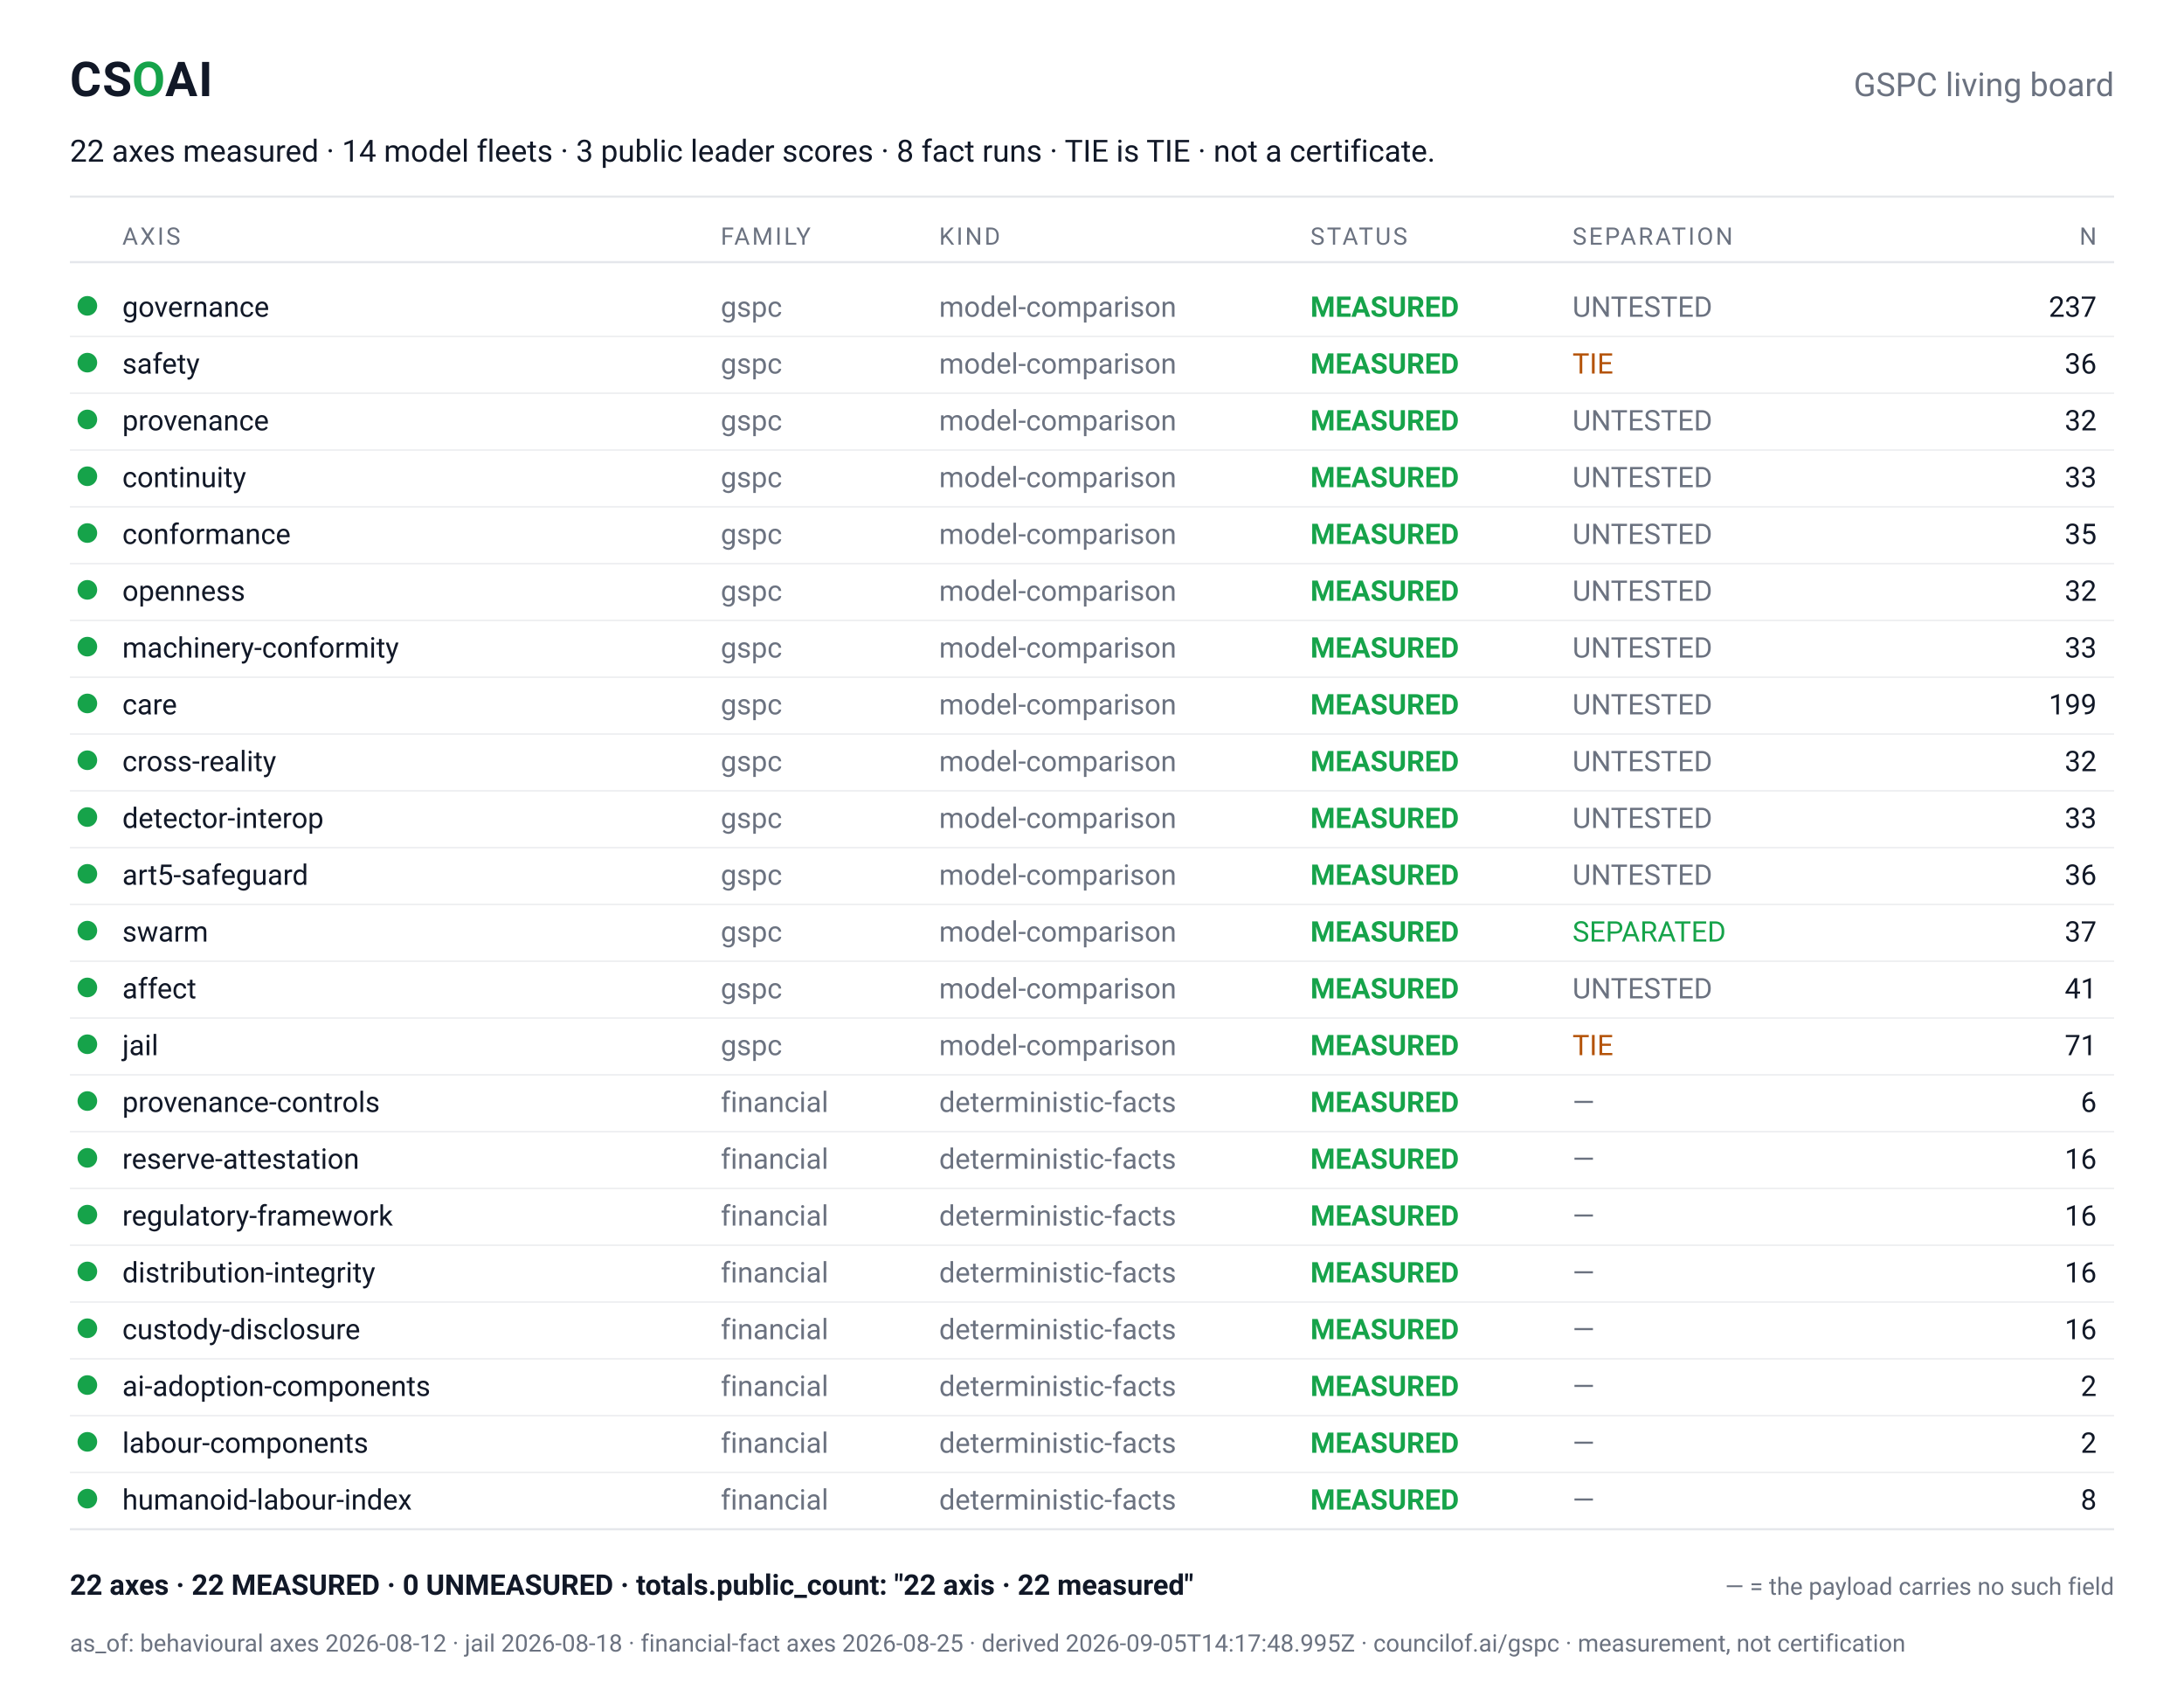
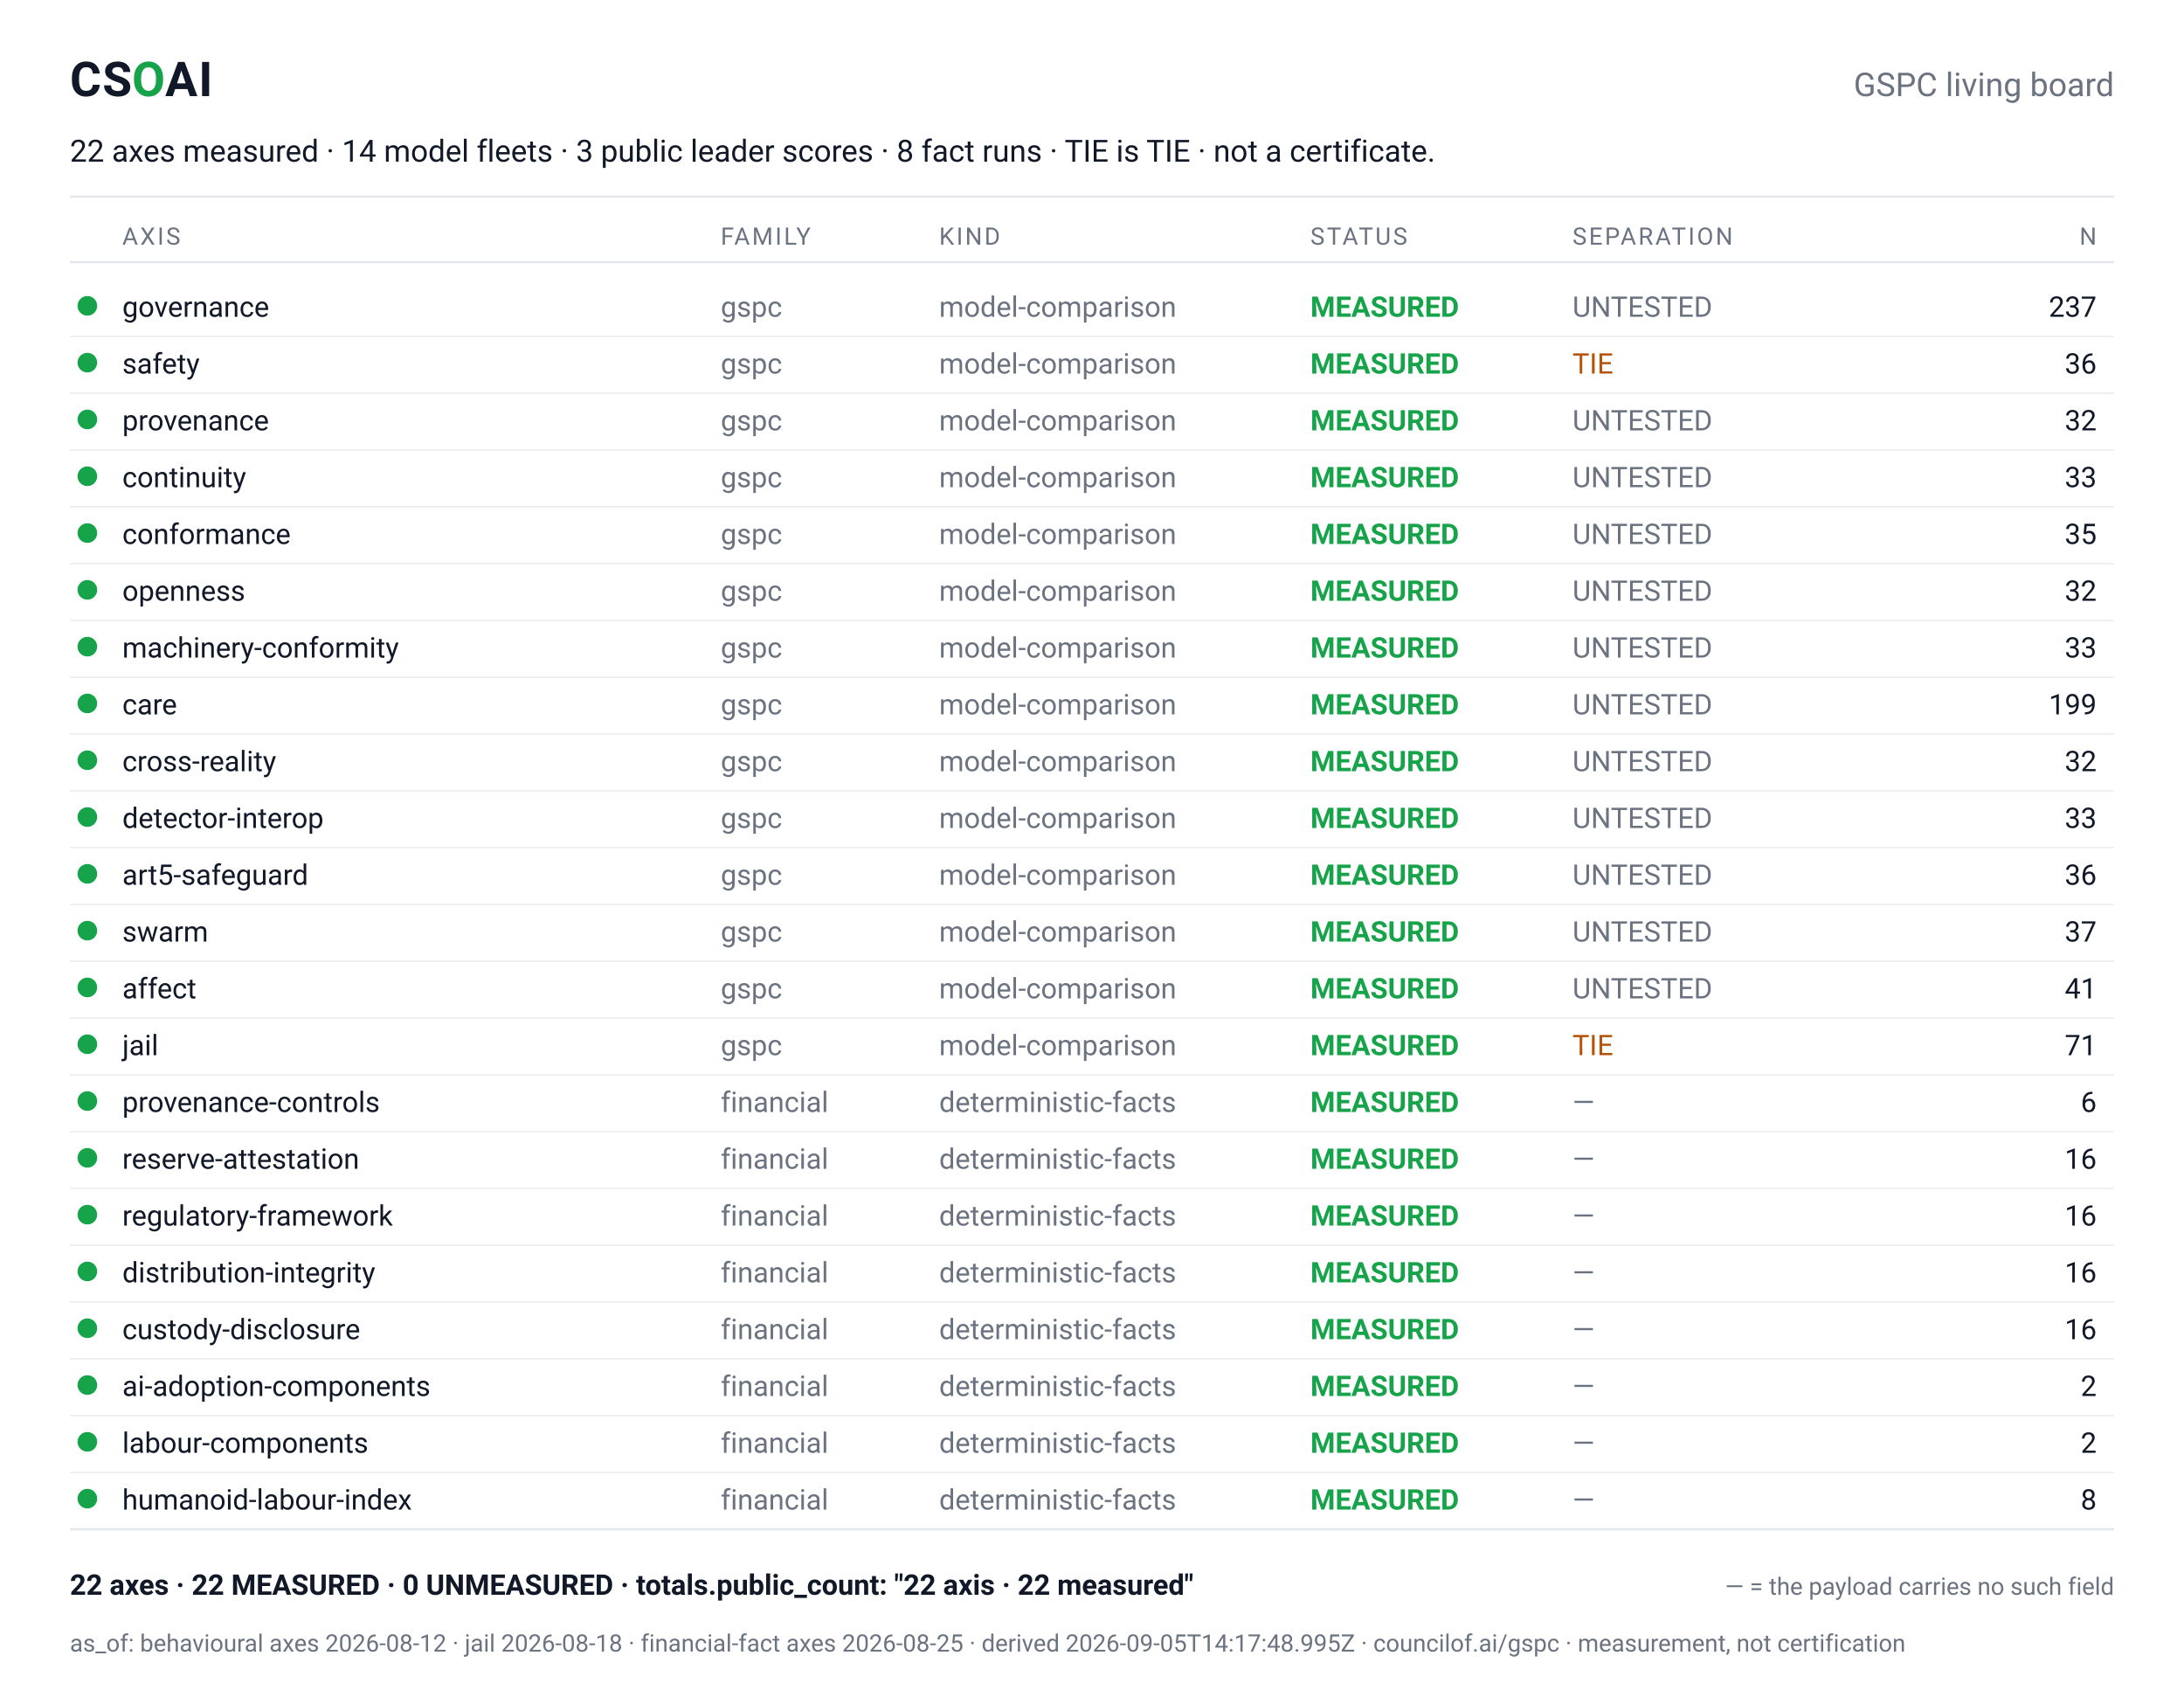
<svg xmlns="http://www.w3.org/2000/svg" width="1000" height="780" viewBox="0 0 1000 780" role="img" aria-label="GSPC living board — 22 axes measured · 14 model fleets · 3 public leader scores · 8 fact runs · TIE is TIE · not a certificate.">
  <rect width="1000" height="780" fill="#ffffff" />
  <g font-family="-apple-system, BlinkMacSystemFont, 'Segoe UI', Roboto, Helvetica, Arial, sans-serif" text-rendering="geometricPrecision">
    <text x="32" y="44" font-size="22" font-weight="600" letter-spacing="0.5" fill="#111827">CS<tspan fill="#16a34a" font-weight="700">O</tspan>AI</text>
    <text x="968" y="44" text-anchor="end" font-size="15" fill="#6b7280">GSPC living board</text>
    <text x="32" y="74" font-size="14" fill="#111827">22 axes measured · 14 model fleets · 3 public leader scores · 8 fact runs · TIE is TIE · not a certificate.</text>
    <line x1="32" y1="90" x2="968" y2="90" stroke="#e5e7eb" />
    <text x="56" y="112" font-size="11" fill="#6b7280" letter-spacing="1">AXIS</text>
    <text x="330" y="112" font-size="11" fill="#6b7280" letter-spacing="1">FAMILY</text>
    <text x="430" y="112" font-size="11" fill="#6b7280" letter-spacing="1">KIND</text>
    <text x="600" y="112" font-size="11" fill="#6b7280" letter-spacing="1">STATUS</text>
    <text x="720" y="112" font-size="11" fill="#6b7280" letter-spacing="1">SEPARATION</text>
    <text x="960" y="112" text-anchor="end" font-size="11" fill="#6b7280" letter-spacing="1">N</text>
    <line x1="32" y1="120" x2="968" y2="120" stroke="#e5e7eb" />
    <circle cx="40" cy="140" r="4.5" fill="#16a34a" />
    <text x="56" y="145" font-size="13" fill="#111827">governance</text>
    <text x="330" y="145" font-size="13" fill="#6b7280">gspc</text>
    <text x="430" y="145" font-size="13" fill="#6b7280">model-comparison</text>
    <text x="600" y="145" font-size="13" font-weight="600" fill="#16a34a">MEASURED</text>
    <text x="720" y="145" font-size="13" fill="#6b7280">UNTESTED</text>
    <text x="960" y="145" text-anchor="end" font-size="13" fill="#111827">237</text>
    <line x1="32" y1="154" x2="968" y2="154" stroke="#e5e7eb" stroke-width="0.5" />
    <circle cx="40" cy="166" r="4.5" fill="#16a34a" />
    <text x="56" y="171" font-size="13" fill="#111827">safety</text>
    <text x="330" y="171" font-size="13" fill="#6b7280">gspc</text>
    <text x="430" y="171" font-size="13" fill="#6b7280">model-comparison</text>
    <text x="600" y="171" font-size="13" font-weight="600" fill="#16a34a">MEASURED</text>
    <text x="720" y="171" font-size="13" fill="#b45309">TIE</text>
    <text x="960" y="171" text-anchor="end" font-size="13" fill="#111827">36</text>
    <line x1="32" y1="180" x2="968" y2="180" stroke="#e5e7eb" stroke-width="0.5" />
    <circle cx="40" cy="192" r="4.5" fill="#16a34a" />
    <text x="56" y="197" font-size="13" fill="#111827">provenance</text>
    <text x="330" y="197" font-size="13" fill="#6b7280">gspc</text>
    <text x="430" y="197" font-size="13" fill="#6b7280">model-comparison</text>
    <text x="600" y="197" font-size="13" font-weight="600" fill="#16a34a">MEASURED</text>
    <text x="720" y="197" font-size="13" fill="#6b7280">UNTESTED</text>
    <text x="960" y="197" text-anchor="end" font-size="13" fill="#111827">32</text>
    <line x1="32" y1="206" x2="968" y2="206" stroke="#e5e7eb" stroke-width="0.5" />
    <circle cx="40" cy="218" r="4.5" fill="#16a34a" />
    <text x="56" y="223" font-size="13" fill="#111827">continuity</text>
    <text x="330" y="223" font-size="13" fill="#6b7280">gspc</text>
    <text x="430" y="223" font-size="13" fill="#6b7280">model-comparison</text>
    <text x="600" y="223" font-size="13" font-weight="600" fill="#16a34a">MEASURED</text>
    <text x="720" y="223" font-size="13" fill="#6b7280">UNTESTED</text>
    <text x="960" y="223" text-anchor="end" font-size="13" fill="#111827">33</text>
    <line x1="32" y1="232" x2="968" y2="232" stroke="#e5e7eb" stroke-width="0.5" />
    <circle cx="40" cy="244" r="4.5" fill="#16a34a" />
    <text x="56" y="249" font-size="13" fill="#111827">conformance</text>
    <text x="330" y="249" font-size="13" fill="#6b7280">gspc</text>
    <text x="430" y="249" font-size="13" fill="#6b7280">model-comparison</text>
    <text x="600" y="249" font-size="13" font-weight="600" fill="#16a34a">MEASURED</text>
    <text x="720" y="249" font-size="13" fill="#6b7280">UNTESTED</text>
    <text x="960" y="249" text-anchor="end" font-size="13" fill="#111827">35</text>
    <line x1="32" y1="258" x2="968" y2="258" stroke="#e5e7eb" stroke-width="0.5" />
    <circle cx="40" cy="270" r="4.5" fill="#16a34a" />
    <text x="56" y="275" font-size="13" fill="#111827">openness</text>
    <text x="330" y="275" font-size="13" fill="#6b7280">gspc</text>
    <text x="430" y="275" font-size="13" fill="#6b7280">model-comparison</text>
    <text x="600" y="275" font-size="13" font-weight="600" fill="#16a34a">MEASURED</text>
    <text x="720" y="275" font-size="13" fill="#6b7280">UNTESTED</text>
    <text x="960" y="275" text-anchor="end" font-size="13" fill="#111827">32</text>
    <line x1="32" y1="284" x2="968" y2="284" stroke="#e5e7eb" stroke-width="0.5" />
    <circle cx="40" cy="296" r="4.5" fill="#16a34a" />
    <text x="56" y="301" font-size="13" fill="#111827">machinery-conformity</text>
    <text x="330" y="301" font-size="13" fill="#6b7280">gspc</text>
    <text x="430" y="301" font-size="13" fill="#6b7280">model-comparison</text>
    <text x="600" y="301" font-size="13" font-weight="600" fill="#16a34a">MEASURED</text>
    <text x="720" y="301" font-size="13" fill="#6b7280">UNTESTED</text>
    <text x="960" y="301" text-anchor="end" font-size="13" fill="#111827">33</text>
    <line x1="32" y1="310" x2="968" y2="310" stroke="#e5e7eb" stroke-width="0.5" />
    <circle cx="40" cy="322" r="4.5" fill="#16a34a" />
    <text x="56" y="327" font-size="13" fill="#111827">care</text>
    <text x="330" y="327" font-size="13" fill="#6b7280">gspc</text>
    <text x="430" y="327" font-size="13" fill="#6b7280">model-comparison</text>
    <text x="600" y="327" font-size="13" font-weight="600" fill="#16a34a">MEASURED</text>
    <text x="720" y="327" font-size="13" fill="#6b7280">UNTESTED</text>
    <text x="960" y="327" text-anchor="end" font-size="13" fill="#111827">199</text>
    <line x1="32" y1="336" x2="968" y2="336" stroke="#e5e7eb" stroke-width="0.5" />
    <circle cx="40" cy="348" r="4.5" fill="#16a34a" />
    <text x="56" y="353" font-size="13" fill="#111827">cross-reality</text>
    <text x="330" y="353" font-size="13" fill="#6b7280">gspc</text>
    <text x="430" y="353" font-size="13" fill="#6b7280">model-comparison</text>
    <text x="600" y="353" font-size="13" font-weight="600" fill="#16a34a">MEASURED</text>
    <text x="720" y="353" font-size="13" fill="#6b7280">UNTESTED</text>
    <text x="960" y="353" text-anchor="end" font-size="13" fill="#111827">32</text>
    <line x1="32" y1="362" x2="968" y2="362" stroke="#e5e7eb" stroke-width="0.5" />
    <circle cx="40" cy="374" r="4.5" fill="#16a34a" />
    <text x="56" y="379" font-size="13" fill="#111827">detector-interop</text>
    <text x="330" y="379" font-size="13" fill="#6b7280">gspc</text>
    <text x="430" y="379" font-size="13" fill="#6b7280">model-comparison</text>
    <text x="600" y="379" font-size="13" font-weight="600" fill="#16a34a">MEASURED</text>
    <text x="720" y="379" font-size="13" fill="#6b7280">UNTESTED</text>
    <text x="960" y="379" text-anchor="end" font-size="13" fill="#111827">33</text>
    <line x1="32" y1="388" x2="968" y2="388" stroke="#e5e7eb" stroke-width="0.5" />
    <circle cx="40" cy="400" r="4.5" fill="#16a34a" />
    <text x="56" y="405" font-size="13" fill="#111827">art5-safeguard</text>
    <text x="330" y="405" font-size="13" fill="#6b7280">gspc</text>
    <text x="430" y="405" font-size="13" fill="#6b7280">model-comparison</text>
    <text x="600" y="405" font-size="13" font-weight="600" fill="#16a34a">MEASURED</text>
    <text x="720" y="405" font-size="13" fill="#6b7280">UNTESTED</text>
    <text x="960" y="405" text-anchor="end" font-size="13" fill="#111827">36</text>
    <line x1="32" y1="414" x2="968" y2="414" stroke="#e5e7eb" stroke-width="0.5" />
    <circle cx="40" cy="426" r="4.5" fill="#16a34a" />
    <text x="56" y="431" font-size="13" fill="#111827">swarm</text>
    <text x="330" y="431" font-size="13" fill="#6b7280">gspc</text>
    <text x="430" y="431" font-size="13" fill="#6b7280">model-comparison</text>
    <text x="600" y="431" font-size="13" font-weight="600" fill="#16a34a">MEASURED</text>
-     <text x="720" y="431" font-size="13" fill="#16a34a">SEPARATED</text>
+     <text x="720" y="431" font-size="13" fill="#6b7280">UNTESTED</text>
    <text x="960" y="431" text-anchor="end" font-size="13" fill="#111827">37</text>
    <line x1="32" y1="440" x2="968" y2="440" stroke="#e5e7eb" stroke-width="0.5" />
    <circle cx="40" cy="452" r="4.5" fill="#16a34a" />
    <text x="56" y="457" font-size="13" fill="#111827">affect</text>
    <text x="330" y="457" font-size="13" fill="#6b7280">gspc</text>
    <text x="430" y="457" font-size="13" fill="#6b7280">model-comparison</text>
    <text x="600" y="457" font-size="13" font-weight="600" fill="#16a34a">MEASURED</text>
    <text x="720" y="457" font-size="13" fill="#6b7280">UNTESTED</text>
    <text x="960" y="457" text-anchor="end" font-size="13" fill="#111827">41</text>
    <line x1="32" y1="466" x2="968" y2="466" stroke="#e5e7eb" stroke-width="0.5" />
    <circle cx="40" cy="478" r="4.5" fill="#16a34a" />
    <text x="56" y="483" font-size="13" fill="#111827">jail</text>
    <text x="330" y="483" font-size="13" fill="#6b7280">gspc</text>
    <text x="430" y="483" font-size="13" fill="#6b7280">model-comparison</text>
    <text x="600" y="483" font-size="13" font-weight="600" fill="#16a34a">MEASURED</text>
    <text x="720" y="483" font-size="13" fill="#b45309">TIE</text>
    <text x="960" y="483" text-anchor="end" font-size="13" fill="#111827">71</text>
    <line x1="32" y1="492" x2="968" y2="492" stroke="#e5e7eb" stroke-width="0.5" />
    <circle cx="40" cy="504" r="4.5" fill="#16a34a" />
    <text x="56" y="509" font-size="13" fill="#111827">provenance-controls</text>
    <text x="330" y="509" font-size="13" fill="#6b7280">financial</text>
    <text x="430" y="509" font-size="13" fill="#6b7280">deterministic-facts</text>
    <text x="600" y="509" font-size="13" font-weight="600" fill="#16a34a">MEASURED</text>
    <text x="720" y="509" font-size="13" fill="#6b7280">—</text>
    <text x="960" y="509" text-anchor="end" font-size="13" fill="#111827">6</text>
    <line x1="32" y1="518" x2="968" y2="518" stroke="#e5e7eb" stroke-width="0.5" />
    <circle cx="40" cy="530" r="4.5" fill="#16a34a" />
    <text x="56" y="535" font-size="13" fill="#111827">reserve-attestation</text>
    <text x="330" y="535" font-size="13" fill="#6b7280">financial</text>
    <text x="430" y="535" font-size="13" fill="#6b7280">deterministic-facts</text>
    <text x="600" y="535" font-size="13" font-weight="600" fill="#16a34a">MEASURED</text>
    <text x="720" y="535" font-size="13" fill="#6b7280">—</text>
    <text x="960" y="535" text-anchor="end" font-size="13" fill="#111827">16</text>
    <line x1="32" y1="544" x2="968" y2="544" stroke="#e5e7eb" stroke-width="0.5" />
    <circle cx="40" cy="556" r="4.5" fill="#16a34a" />
    <text x="56" y="561" font-size="13" fill="#111827">regulatory-framework</text>
    <text x="330" y="561" font-size="13" fill="#6b7280">financial</text>
    <text x="430" y="561" font-size="13" fill="#6b7280">deterministic-facts</text>
    <text x="600" y="561" font-size="13" font-weight="600" fill="#16a34a">MEASURED</text>
    <text x="720" y="561" font-size="13" fill="#6b7280">—</text>
    <text x="960" y="561" text-anchor="end" font-size="13" fill="#111827">16</text>
    <line x1="32" y1="570" x2="968" y2="570" stroke="#e5e7eb" stroke-width="0.5" />
    <circle cx="40" cy="582" r="4.5" fill="#16a34a" />
    <text x="56" y="587" font-size="13" fill="#111827">distribution-integrity</text>
    <text x="330" y="587" font-size="13" fill="#6b7280">financial</text>
    <text x="430" y="587" font-size="13" fill="#6b7280">deterministic-facts</text>
    <text x="600" y="587" font-size="13" font-weight="600" fill="#16a34a">MEASURED</text>
    <text x="720" y="587" font-size="13" fill="#6b7280">—</text>
    <text x="960" y="587" text-anchor="end" font-size="13" fill="#111827">16</text>
    <line x1="32" y1="596" x2="968" y2="596" stroke="#e5e7eb" stroke-width="0.5" />
    <circle cx="40" cy="608" r="4.5" fill="#16a34a" />
    <text x="56" y="613" font-size="13" fill="#111827">custody-disclosure</text>
    <text x="330" y="613" font-size="13" fill="#6b7280">financial</text>
    <text x="430" y="613" font-size="13" fill="#6b7280">deterministic-facts</text>
    <text x="600" y="613" font-size="13" font-weight="600" fill="#16a34a">MEASURED</text>
    <text x="720" y="613" font-size="13" fill="#6b7280">—</text>
    <text x="960" y="613" text-anchor="end" font-size="13" fill="#111827">16</text>
    <line x1="32" y1="622" x2="968" y2="622" stroke="#e5e7eb" stroke-width="0.5" />
    <circle cx="40" cy="634" r="4.5" fill="#16a34a" />
    <text x="56" y="639" font-size="13" fill="#111827">ai-adoption-components</text>
    <text x="330" y="639" font-size="13" fill="#6b7280">financial</text>
    <text x="430" y="639" font-size="13" fill="#6b7280">deterministic-facts</text>
    <text x="600" y="639" font-size="13" font-weight="600" fill="#16a34a">MEASURED</text>
    <text x="720" y="639" font-size="13" fill="#6b7280">—</text>
    <text x="960" y="639" text-anchor="end" font-size="13" fill="#111827">2</text>
    <line x1="32" y1="648" x2="968" y2="648" stroke="#e5e7eb" stroke-width="0.5" />
    <circle cx="40" cy="660" r="4.5" fill="#16a34a" />
    <text x="56" y="665" font-size="13" fill="#111827">labour-components</text>
    <text x="330" y="665" font-size="13" fill="#6b7280">financial</text>
    <text x="430" y="665" font-size="13" fill="#6b7280">deterministic-facts</text>
    <text x="600" y="665" font-size="13" font-weight="600" fill="#16a34a">MEASURED</text>
    <text x="720" y="665" font-size="13" fill="#6b7280">—</text>
    <text x="960" y="665" text-anchor="end" font-size="13" fill="#111827">2</text>
    <line x1="32" y1="674" x2="968" y2="674" stroke="#e5e7eb" stroke-width="0.5" />
    <circle cx="40" cy="686" r="4.5" fill="#16a34a" />
    <text x="56" y="691" font-size="13" fill="#111827">humanoid-labour-index</text>
    <text x="330" y="691" font-size="13" fill="#6b7280">financial</text>
    <text x="430" y="691" font-size="13" fill="#6b7280">deterministic-facts</text>
    <text x="600" y="691" font-size="13" font-weight="600" fill="#16a34a">MEASURED</text>
    <text x="720" y="691" font-size="13" fill="#6b7280">—</text>
    <text x="960" y="691" text-anchor="end" font-size="13" fill="#111827">8</text>
    <line x1="32" y1="700" x2="968" y2="700" stroke="#e5e7eb" />
    <text x="32" y="730" font-size="13" font-weight="600" fill="#111827">22 axes · 22 MEASURED · 0 UNMEASURED · totals.public_count: "22 axis · 22 measured"</text>
    <text x="968" y="730" text-anchor="end" font-size="11" fill="#6b7280">— = the payload carries no such field</text>
    <text x="32" y="756" font-size="11" fill="#6b7280">as_of: behavioural axes 2026-08-12 · jail 2026-08-18 · financial-fact axes 2026-08-25 · derived 2026-09-05T14:17:48.995Z · councilof.ai/gspc · measurement, not certification</text>
  </g>
</svg>
